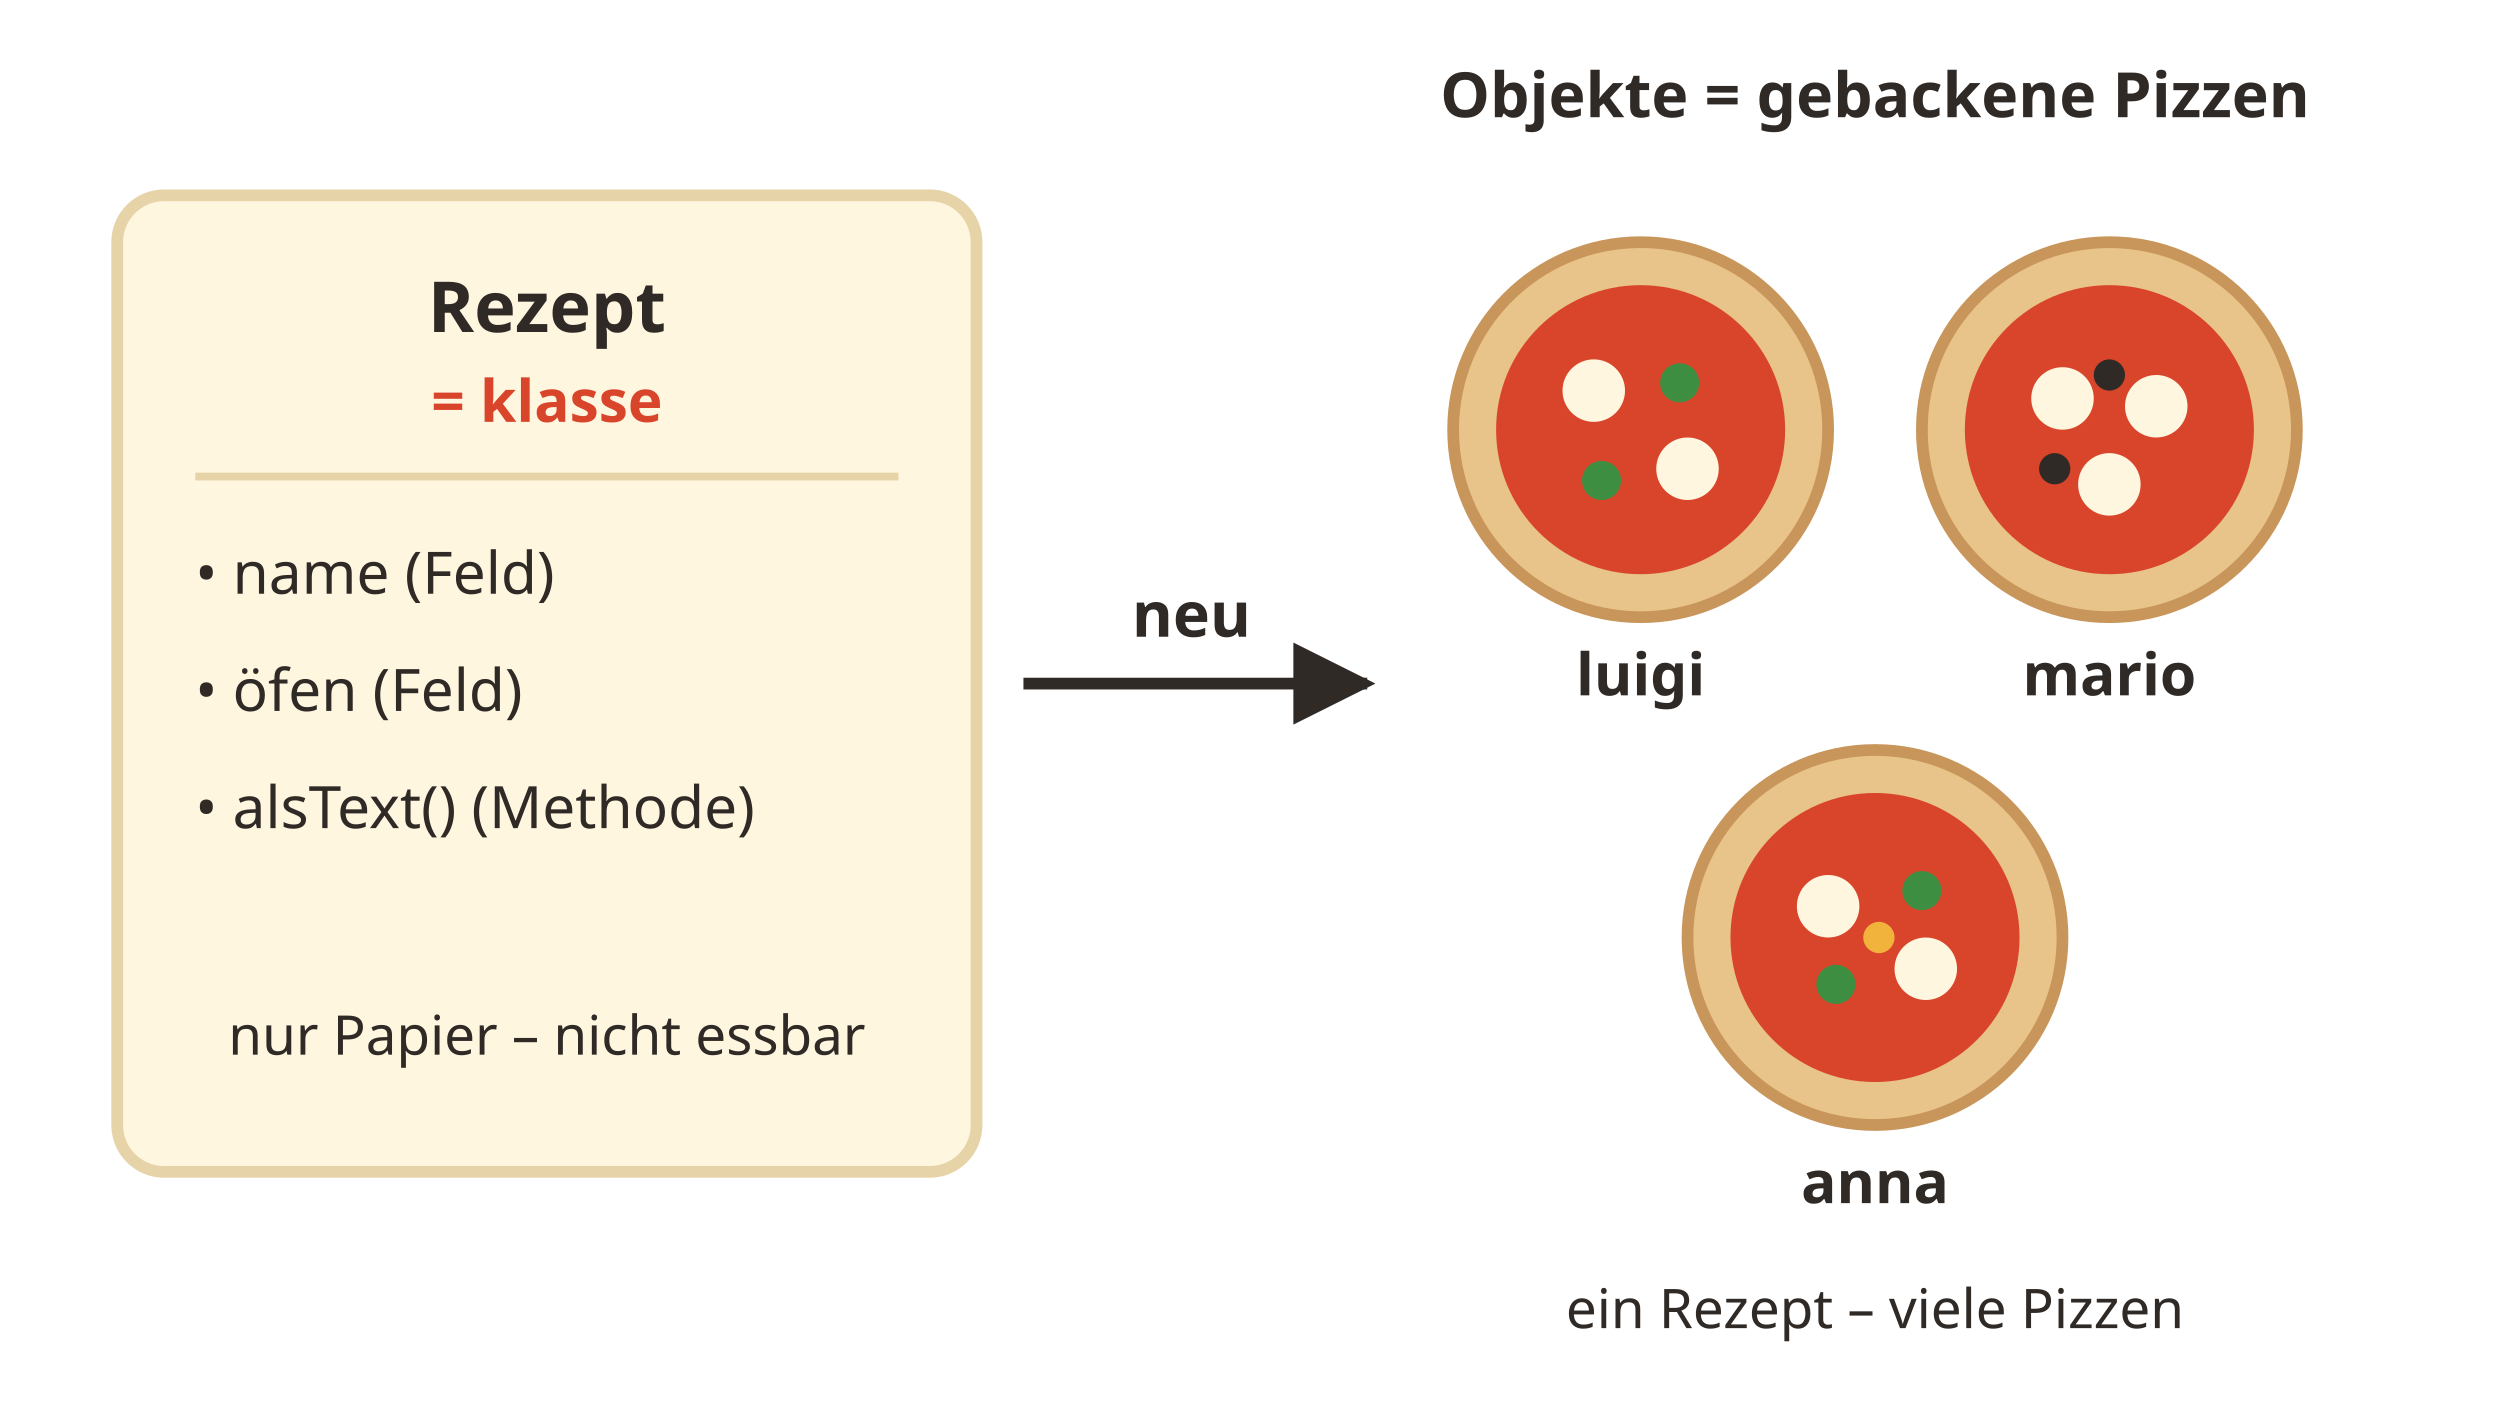
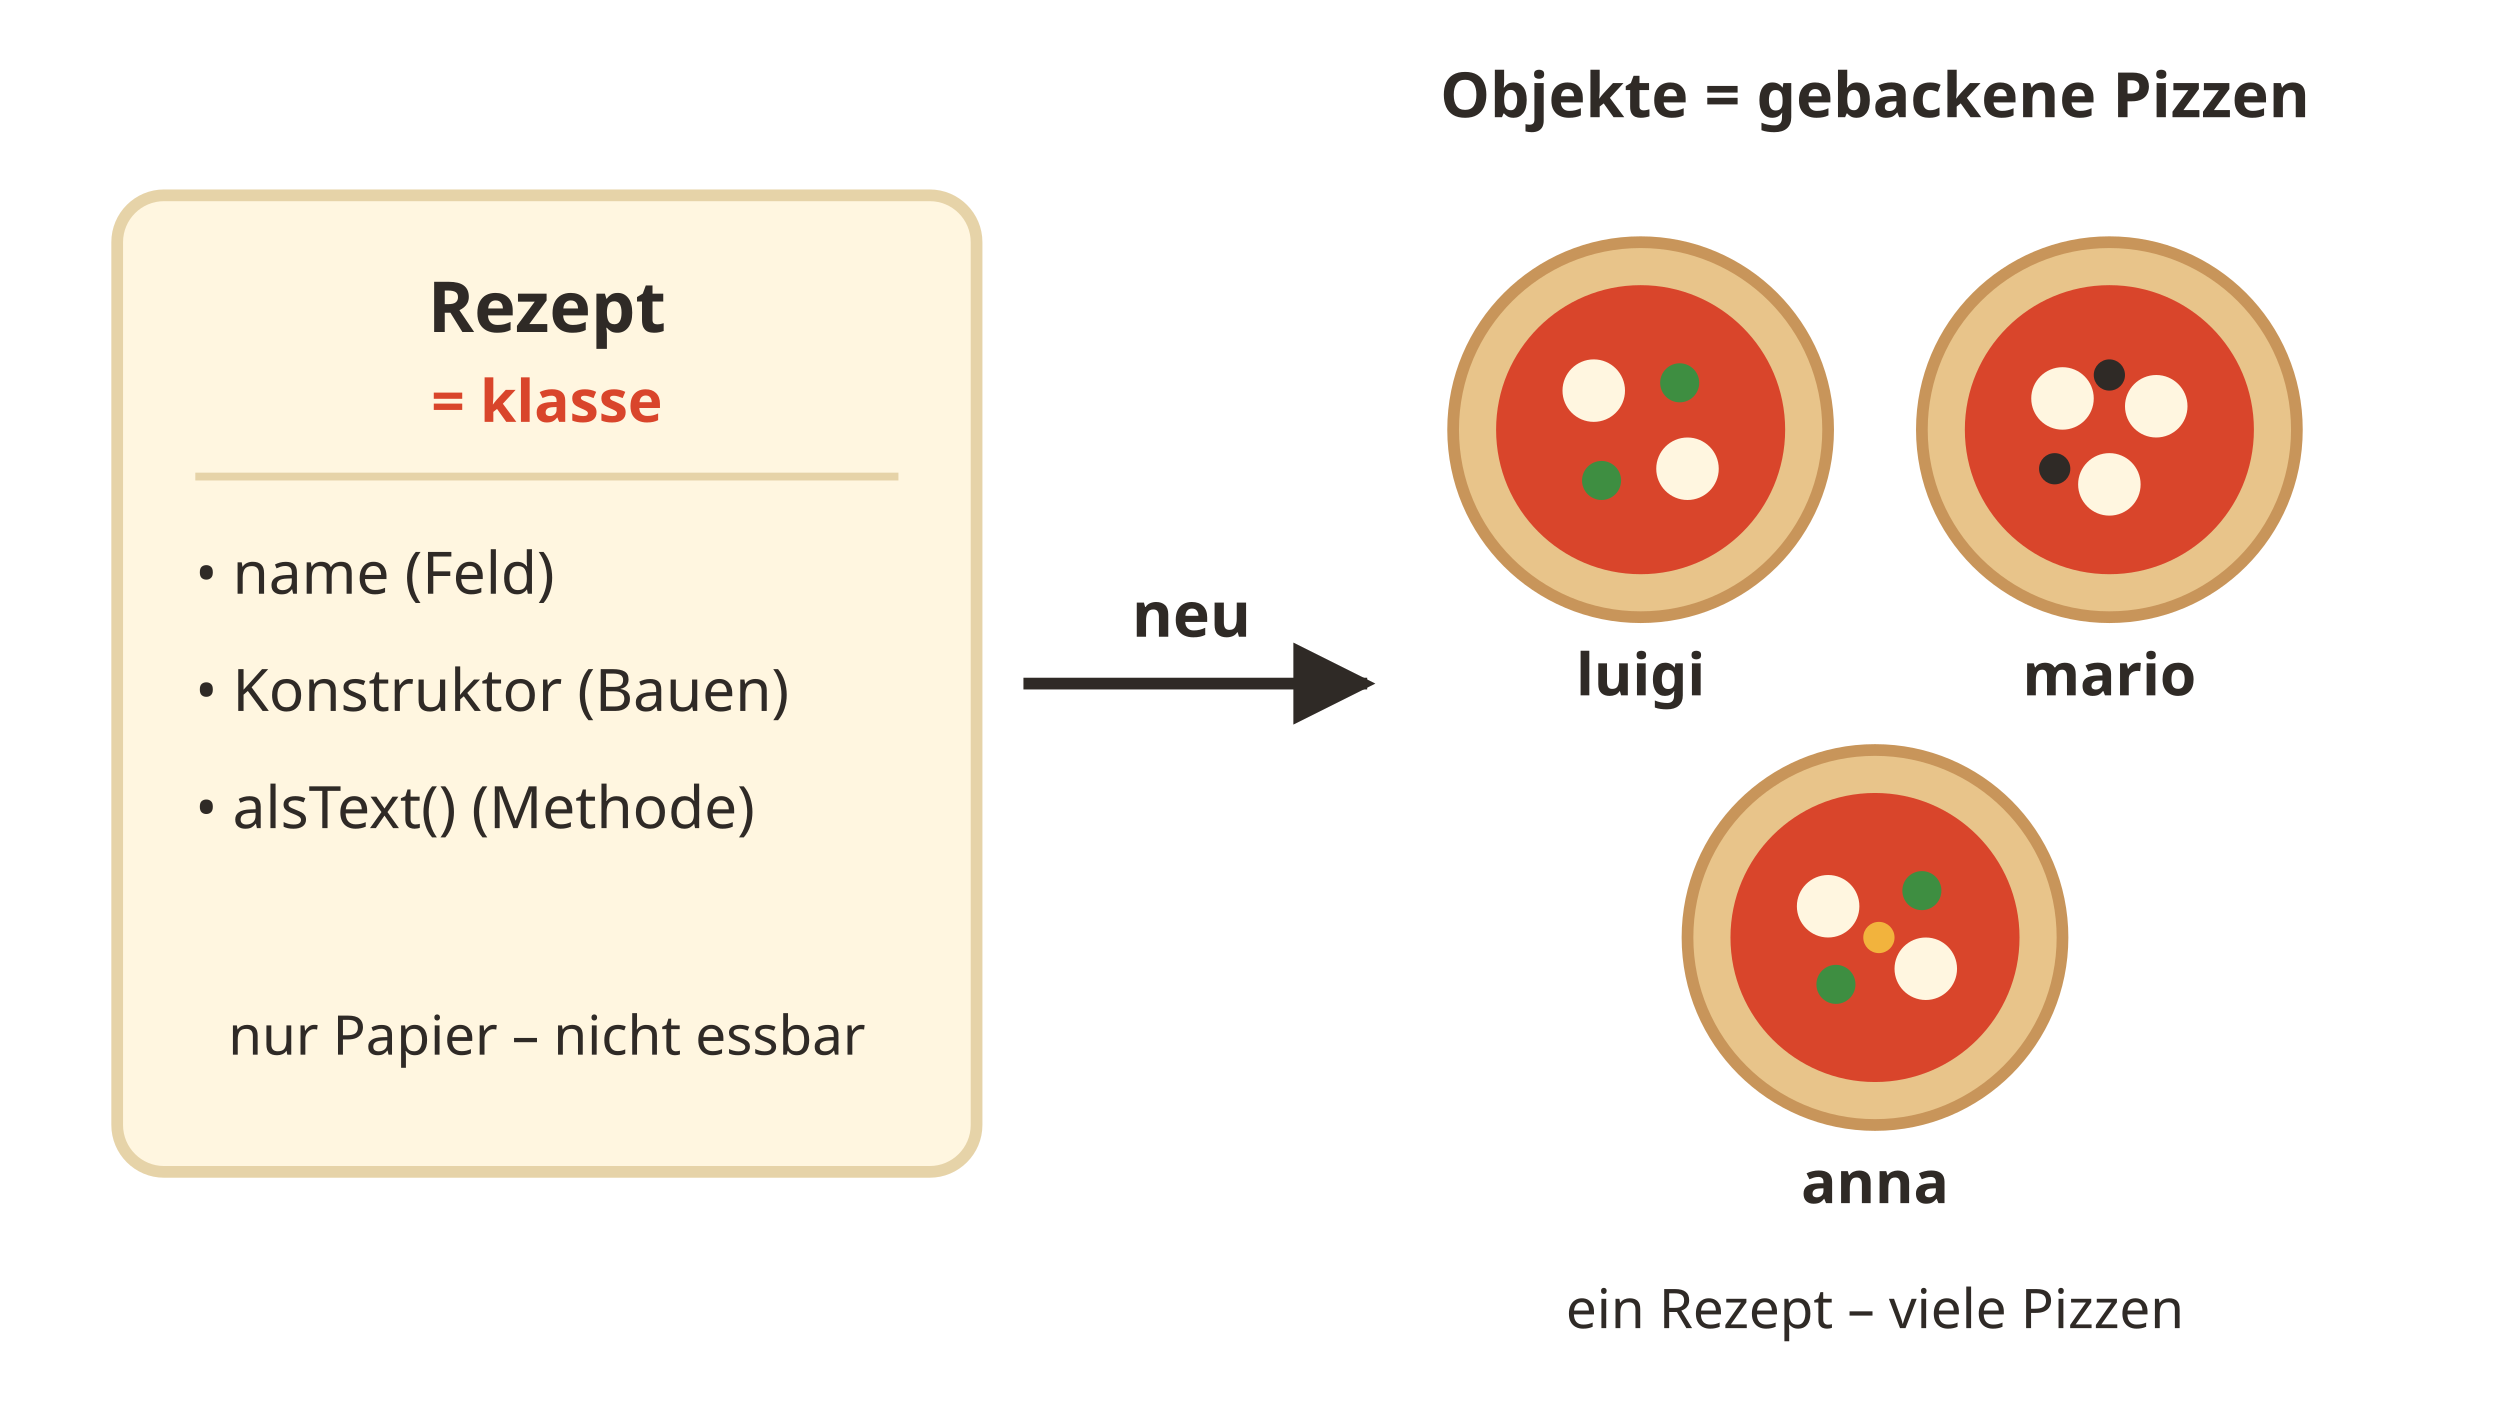
<svg xmlns="http://www.w3.org/2000/svg" viewBox="0 0 640 360" font-family="system-ui, sans-serif" role="img" aria-labelledby="t">
  <defs>
    <marker id="pfeil" viewBox="0 0 10 10" refX="9" refY="5" markerWidth="7" markerHeight="7" orient="auto">
      <path d="M0 0 L10 5 L0 10 z" fill="#2F2A26" />
    </marker>
  </defs>
  <rect x="30" y="50" width="220" height="250" rx="12" fill="#FFF6E0" stroke="#E6D3A8" stroke-width="3" />
  <text x="140" y="85" font-size="18" font-weight="bold" text-anchor="middle" fill="#2F2A26">Rezept</text>
  <text x="140" y="108" font-size="15" font-weight="bold" text-anchor="middle" fill="#D9452B">= klasse</text>
  <line x1="50" y1="122" x2="230" y2="122" stroke="#E6D3A8" stroke-width="2" />
  <g font-size="15" fill="#2F2A26">
    <text x="50" y="152">• name (Feld)</text>
-     <text x="50" y="182">• öfen (Feld)</text>
+     <text x="50" y="182">• Konstruktor (Bauen)</text>
    <text x="50" y="212">• alsText() (Methode)</text>
  </g>
  <text x="140" y="270" font-size="14" text-anchor="middle" fill="#2F2A26">nur Papier – nicht essbar</text>
  <line x1="262" y1="175" x2="350" y2="175" stroke="#2F2A26" stroke-width="3" marker-end="url(#pfeil)" />
  <text x="305" y="163" font-size="16" font-weight="bold" text-anchor="middle" fill="#2F2A26">neu</text>
  <text x="480" y="30" font-size="16" font-weight="bold" text-anchor="middle" fill="#2F2A26">Objekte = gebackene Pizzen</text>
  <circle cx="420" cy="110" r="48" fill="#E8C48A" stroke="#C8955A" stroke-width="3" />
  <circle cx="420" cy="110" r="37" fill="#D9452B" />
  <circle cx="408" cy="100" r="8" fill="#FFF6E0" />
  <circle cx="432" cy="120" r="8" fill="#FFF6E0" />
  <circle cx="430" cy="98" r="5" fill="#3E8E41" />
  <circle cx="410" cy="123" r="5" fill="#3E8E41" />
  <text x="420" y="178" font-size="15" font-weight="bold" text-anchor="middle" fill="#2F2A26">luigi</text>
  <circle cx="540" cy="110" r="48" fill="#E8C48A" stroke="#C8955A" stroke-width="3" />
  <circle cx="540" cy="110" r="37" fill="#D9452B" />
  <circle cx="528" cy="102" r="8" fill="#FFF6E0" />
  <circle cx="552" cy="104" r="8" fill="#FFF6E0" />
  <circle cx="540" cy="124" r="8" fill="#FFF6E0" />
  <circle cx="540" cy="96" r="4" fill="#2F2A26" />
  <circle cx="526" cy="120" r="4" fill="#2F2A26" />
  <text x="540" y="178" font-size="15" font-weight="bold" text-anchor="middle" fill="#2F2A26">mario</text>
  <circle cx="480" cy="240" r="48" fill="#E8C48A" stroke="#C8955A" stroke-width="3" />
  <circle cx="480" cy="240" r="37" fill="#D9452B" />
  <circle cx="468" cy="232" r="8" fill="#FFF6E0" />
  <circle cx="493" cy="248" r="8" fill="#FFF6E0" />
  <circle cx="492" cy="228" r="5" fill="#3E8E41" />
  <circle cx="470" cy="252" r="5" fill="#3E8E41" />
  <circle cx="481" cy="240" r="4" fill="#F2B33D" />
  <text x="480" y="308" font-size="15" font-weight="bold" text-anchor="middle" fill="#2F2A26">anna</text>
  <text x="480" y="340" font-size="14" text-anchor="middle" fill="#2F2A26">ein Rezept – viele Pizzen</text>
</svg>
